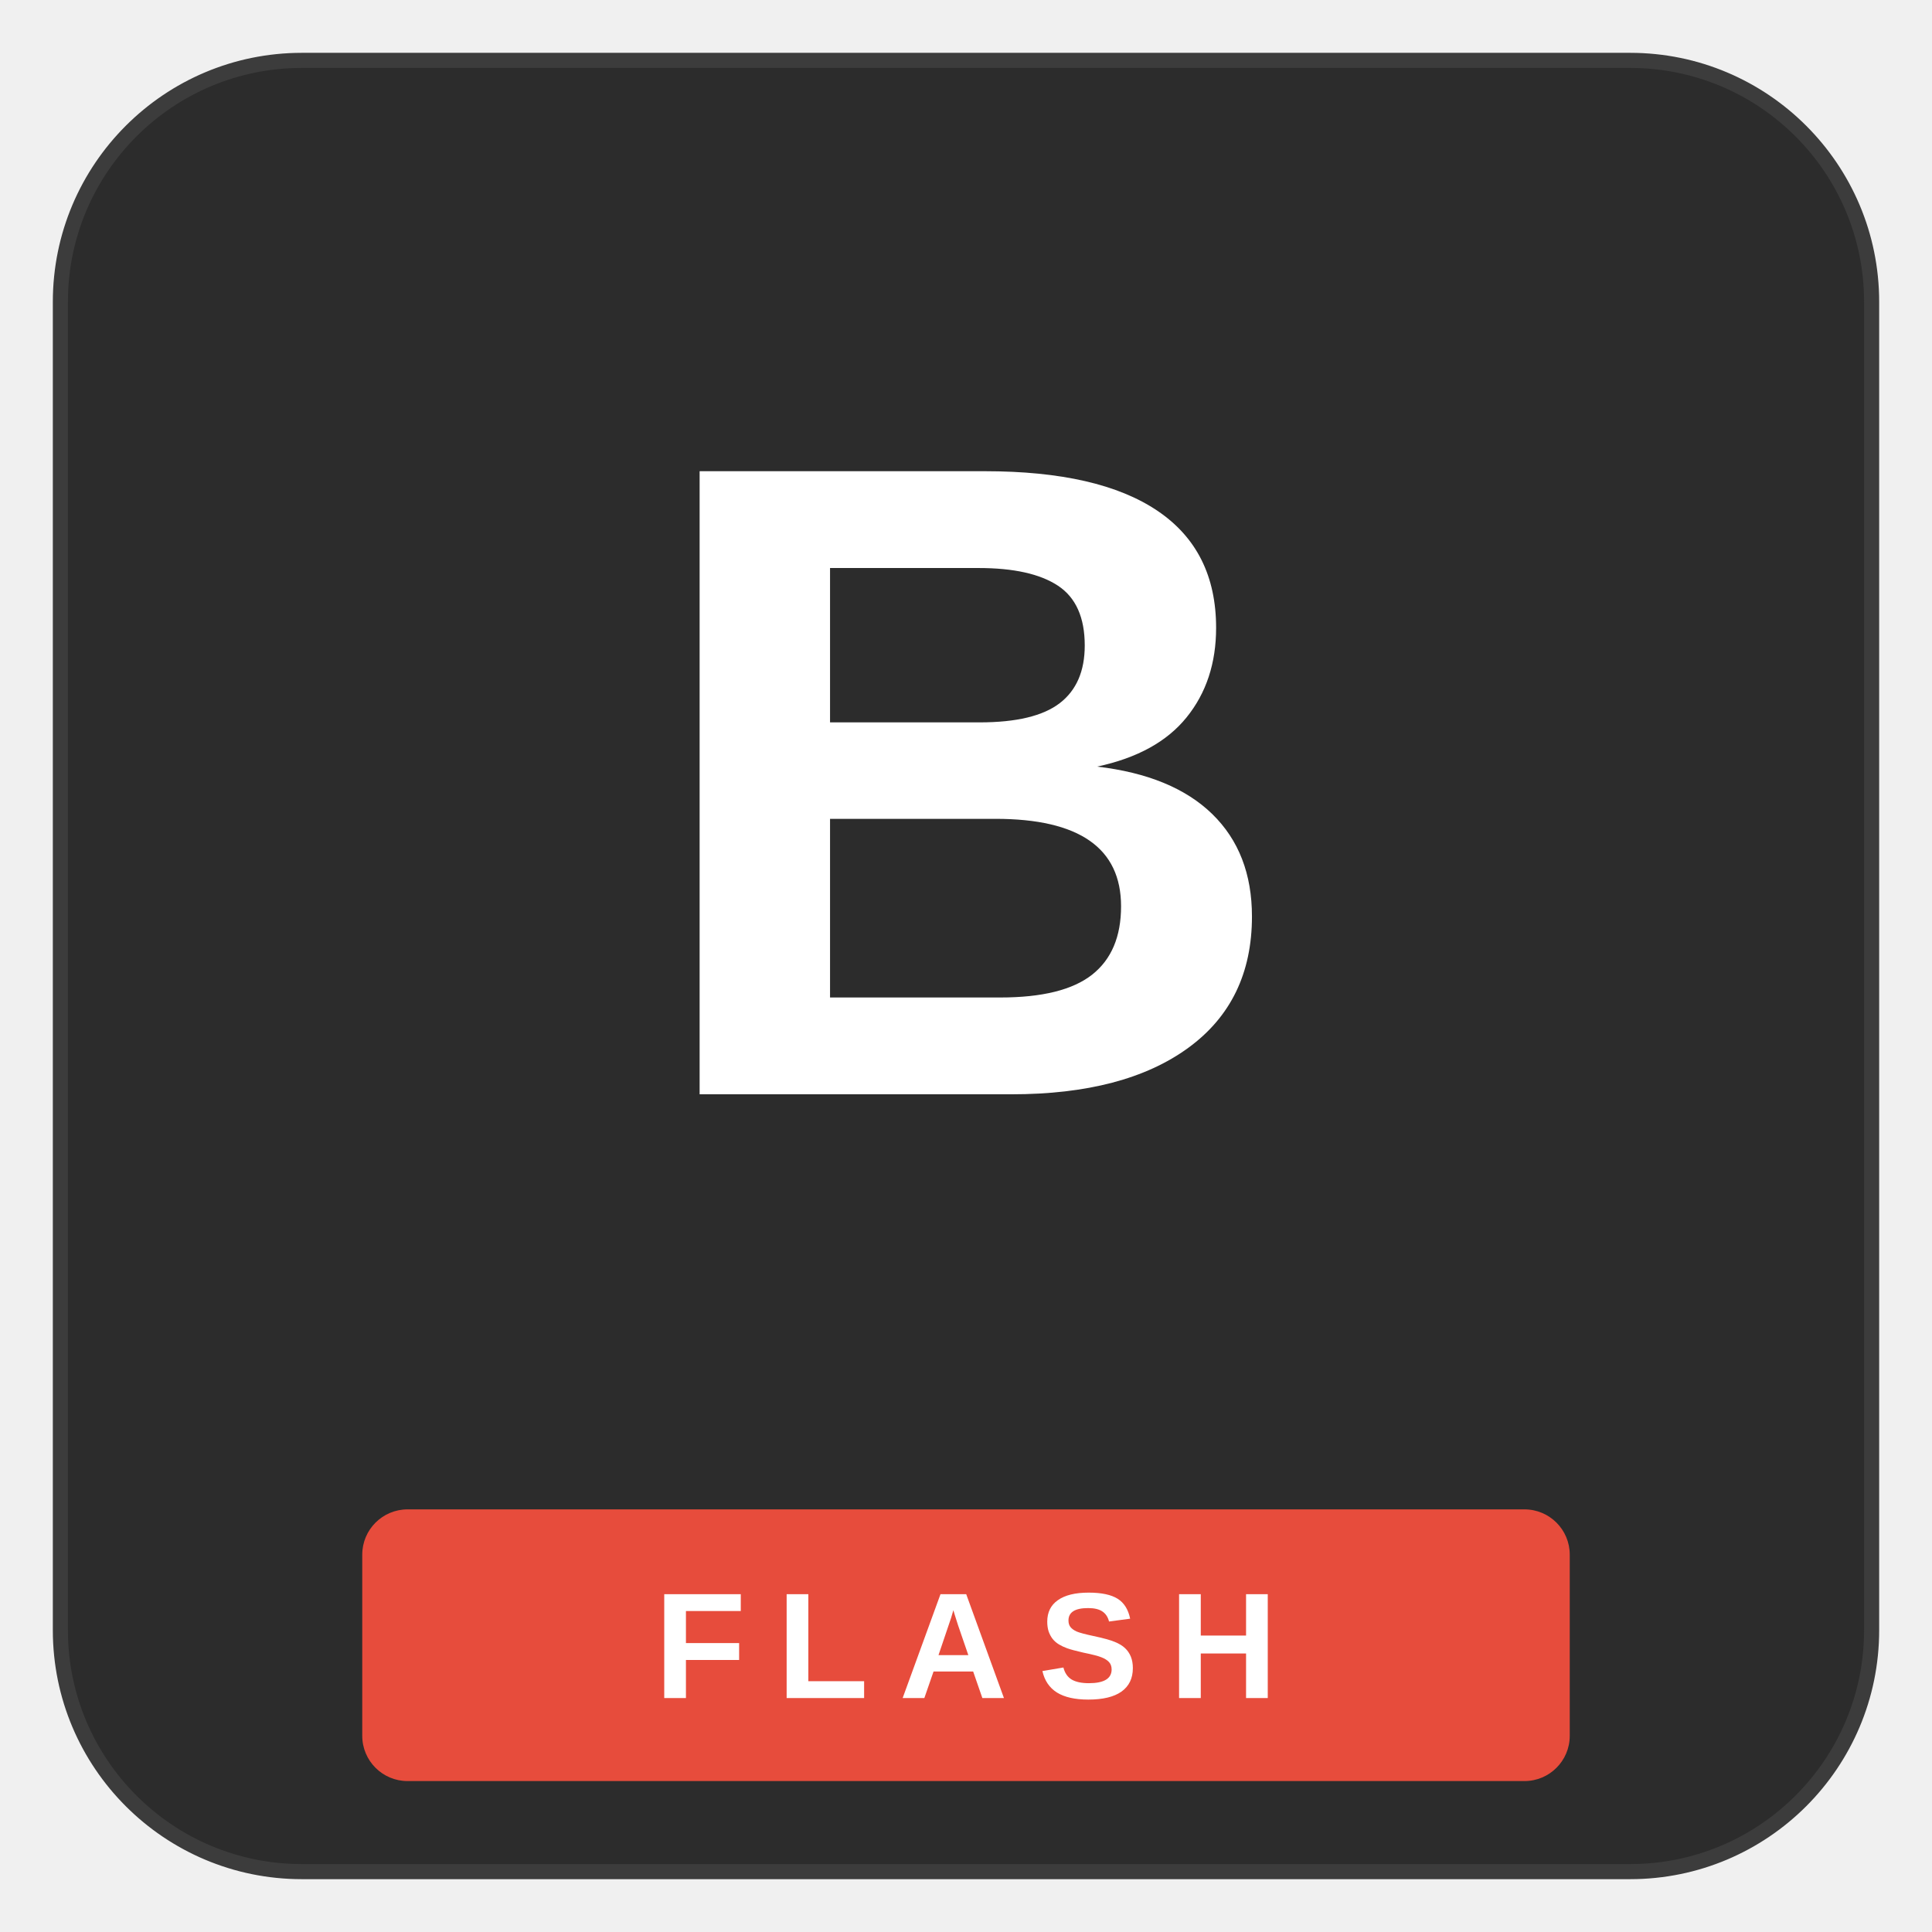
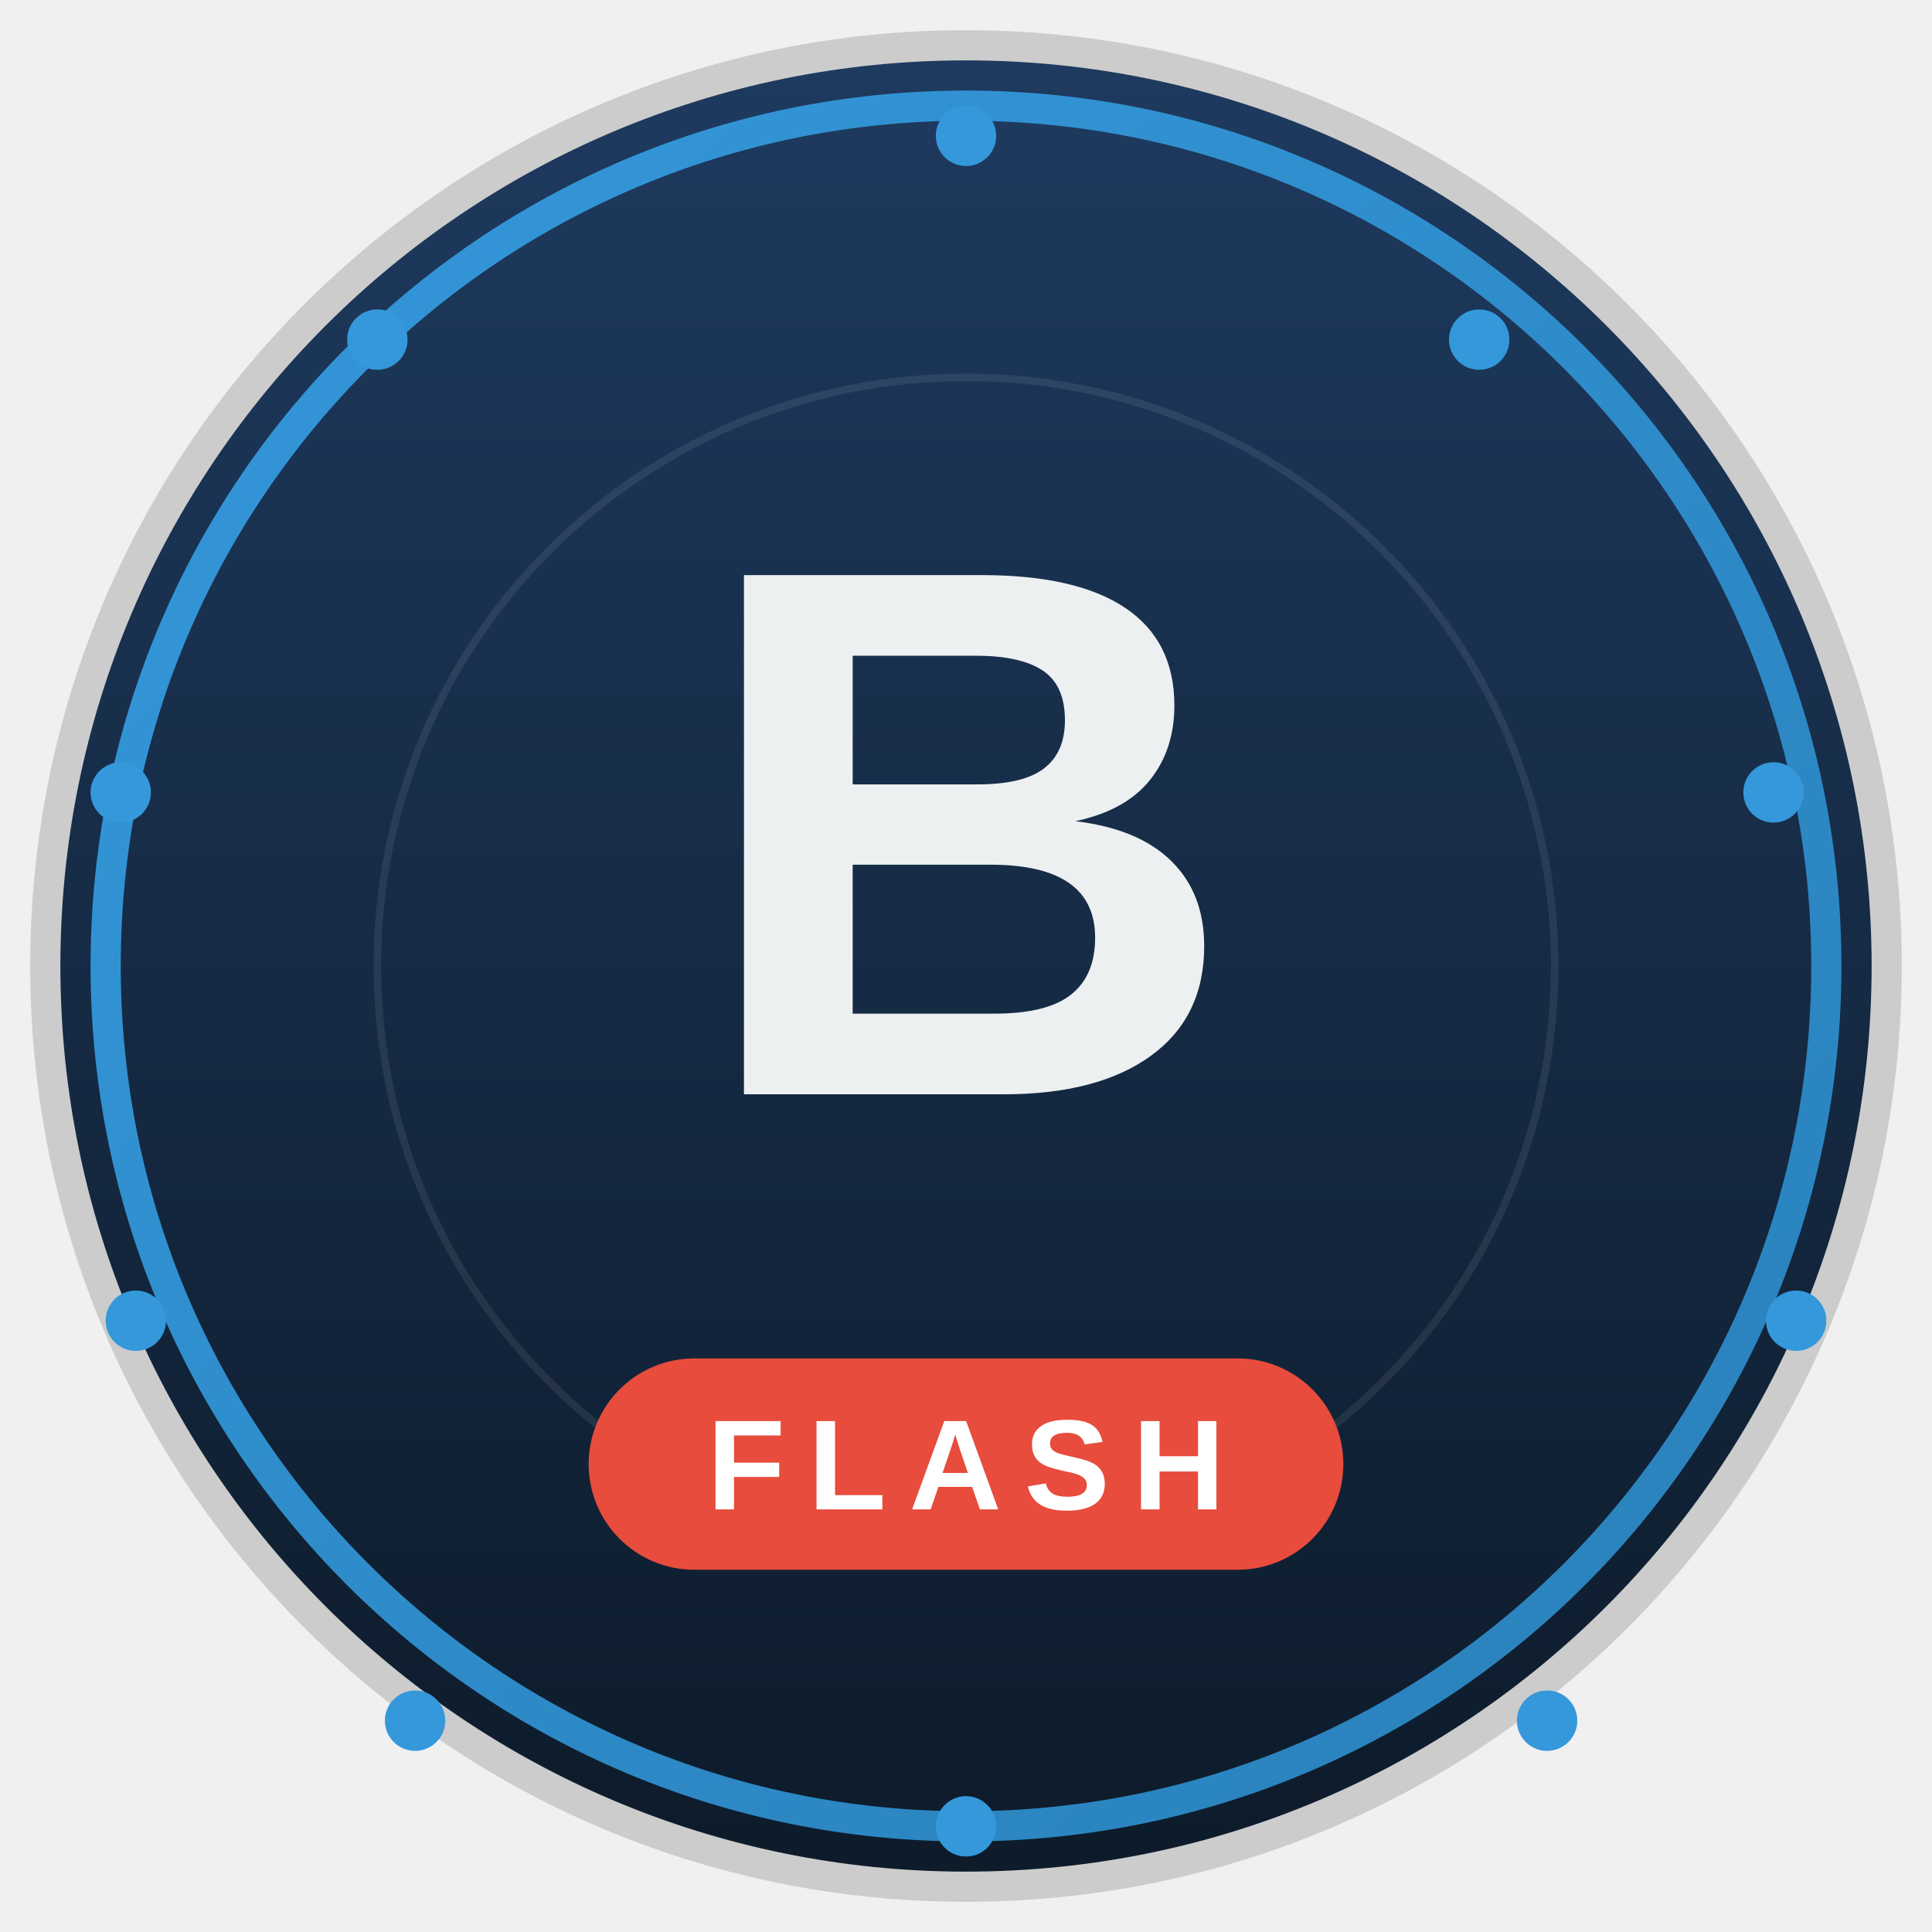
<svg xmlns="http://www.w3.org/2000/svg" width="256" height="256" viewBox="0 0 256 256">
-   <rect x="8" y="8" width="240" height="240" rx="32" fill="#2c2c2c" />
-   <rect x="8" y="8" width="240" height="240" rx="32" fill="none" stroke="#3c3c3c" stroke-width="2" />
-   <rect x="48" y="200" width="160" height="36" rx="6" fill="#e74c3c" />
-   <text x="128" y="225" text-anchor="middle" font-family="Arial, sans-serif" font-size="20" font-weight="bold" fill="#ffffff" letter-spacing="4">FLASH</text>
-   <text x="128" y="145" text-anchor="middle" font-family="Arial, sans-serif" font-size="120" font-weight="bold" fill="#ffffff">B</text>
+   <defs>
+     <linearGradient id="bg" x1="0" y1="0" x2="0" y2="1">
+       <stop offset="0%" stop-color="#1e3a5f" />
+       <stop offset="100%" stop-color="#0d1b2a" />
+     </linearGradient>
+     <linearGradient id="ring" x1="0" y1="0" x2="1" y2="1">
+       <stop offset="0%" stop-color="#3498db" />
+       <stop offset="100%" stop-color="#2980b9" />
+     </linearGradient>
+   </defs>
+   <circle cx="128" cy="128" r="124" fill="rgba(0,0,0,0.15)" />
+   <circle cx="128" cy="128" r="120" fill="url(#bg)" />
+   <circle cx="128" cy="128" r="114" fill="none" stroke="url(#ring)" stroke-width="4" />
+   <circle cx="128" cy="18" r="4" fill="#3498db" />
+   <circle cx="196" cy="45" r="4" fill="#3498db" />
+   <circle cx="235" cy="105" r="4" fill="#3498db" />
+   <circle cx="238" cy="175" r="4" fill="#3498db" />
+   <circle cx="205" cy="228" r="4" fill="#3498db" />
+   <circle cx="128" cy="242" r="4" fill="#3498db" />
+   <circle cx="55" cy="228" r="4" fill="#3498db" />
+   <circle cx="18" cy="175" r="4" fill="#3498db" />
+   <circle cx="16" cy="105" r="4" fill="#3498db" />
+   <circle cx="50" cy="45" r="4" fill="#3498db" />
+   <circle cx="128" cy="128" r="78" fill="none" stroke="rgba(255,255,255,0.08)" stroke-width="1" />
+   <text x="128" y="145" text-anchor="middle" font-family="Arial, sans-serif" font-size="100" font-weight="bold" fill="#ecf0f1">B</text>
+   <rect x="78" y="180" width="100" height="28" rx="14" fill="#e74c3c" />
+   <text x="128" y="200" text-anchor="middle" font-family="Arial, sans-serif" font-size="17" font-weight="bold" fill="#ffffff" letter-spacing="3">FLASH</text>
</svg>
